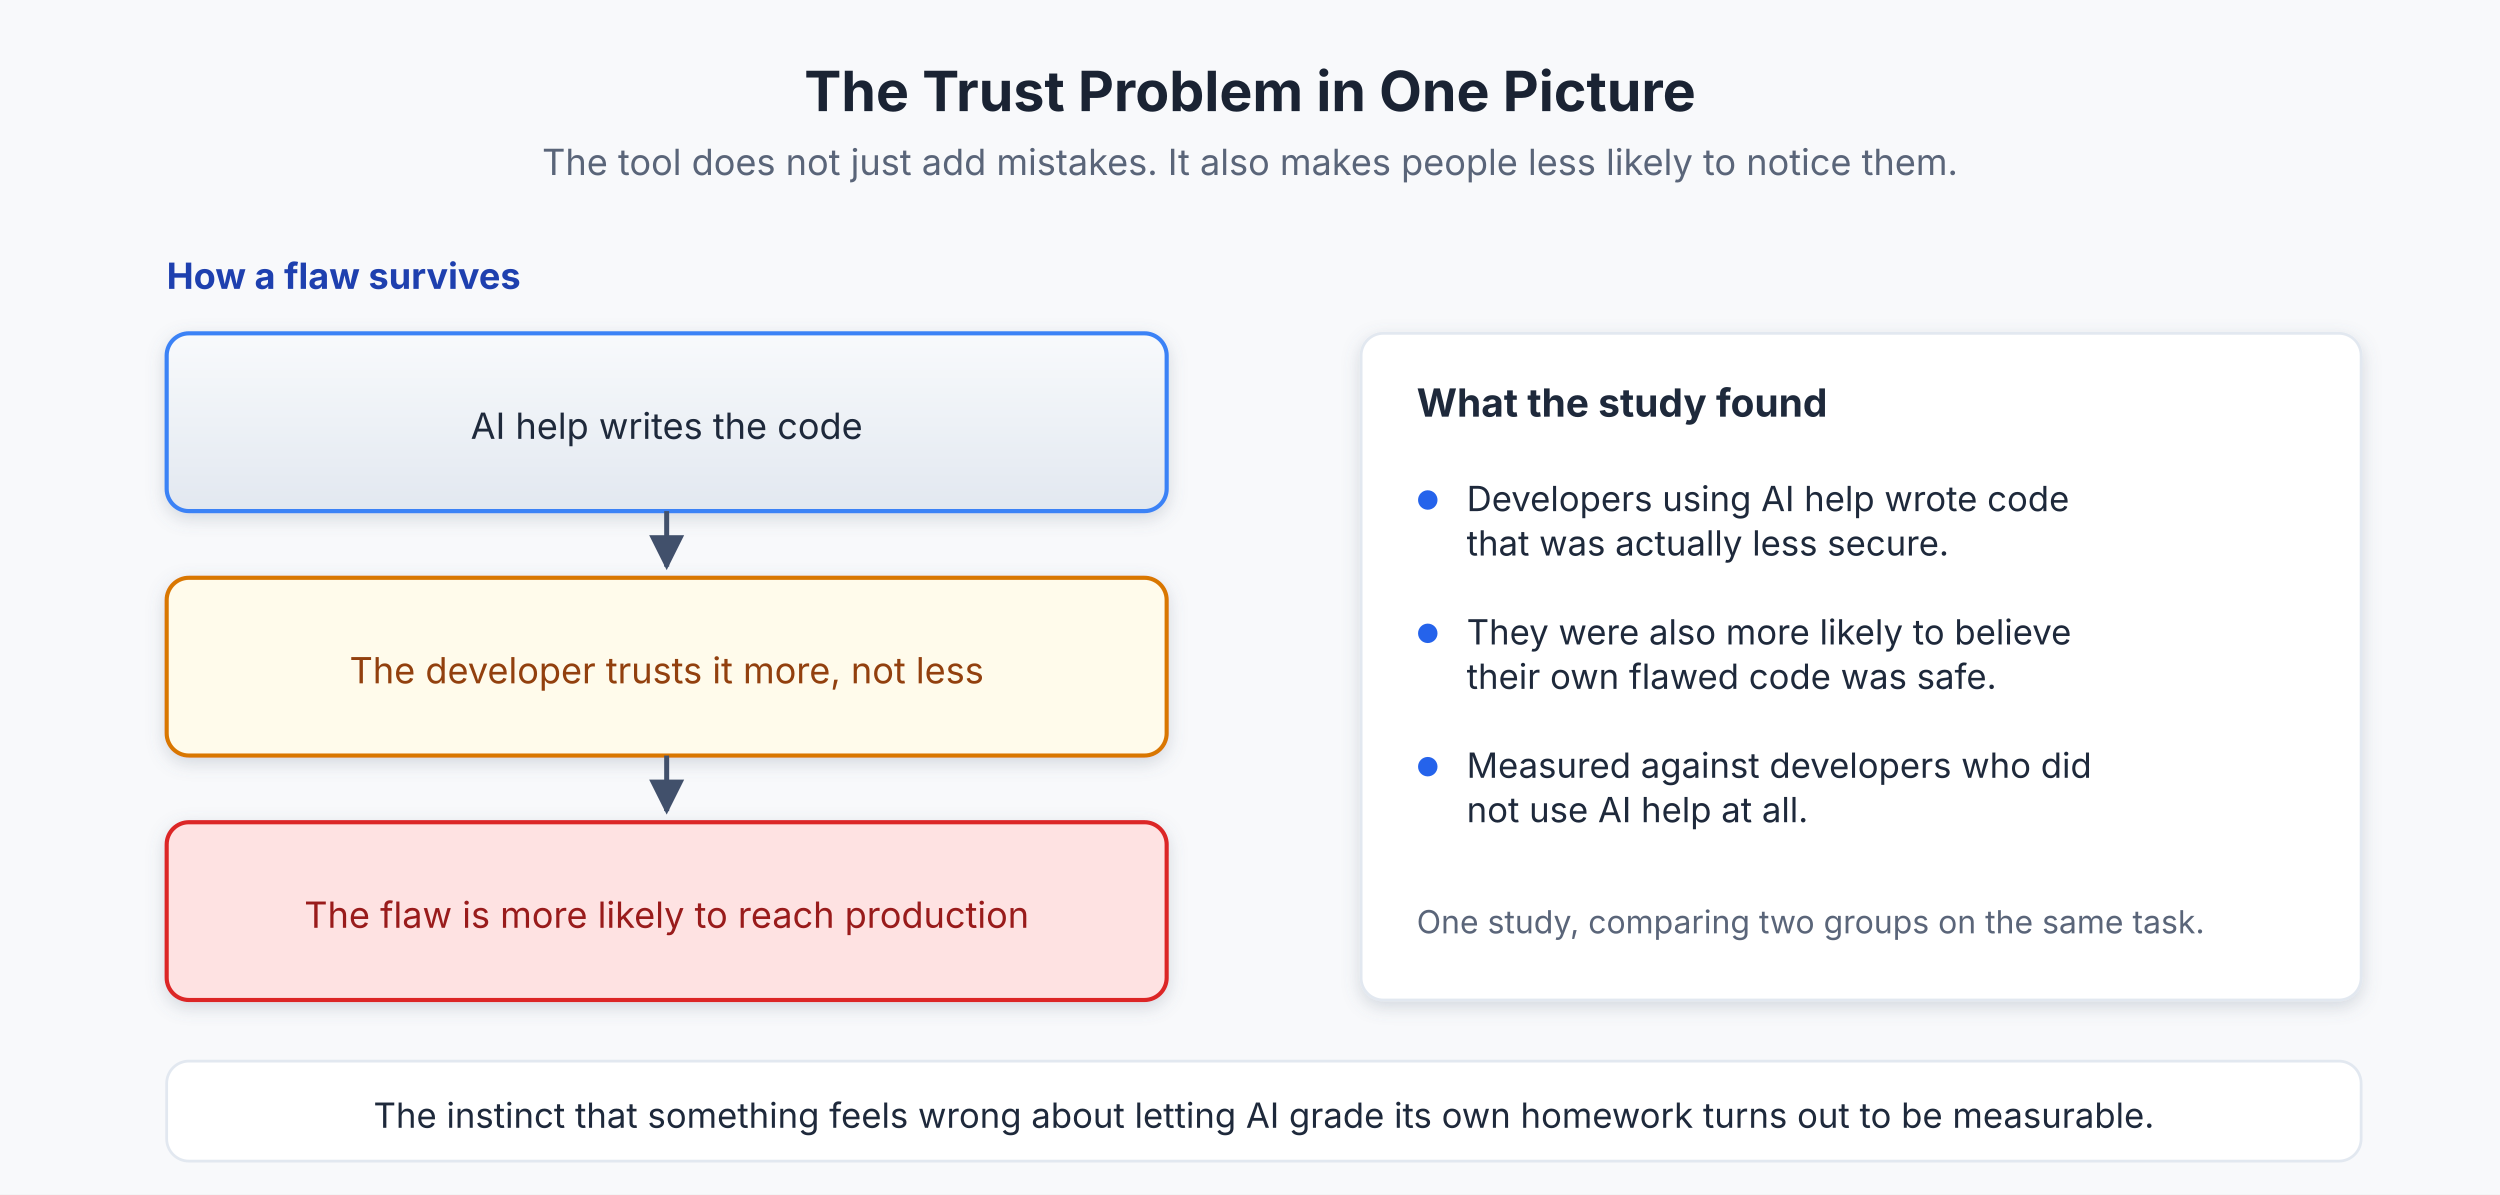
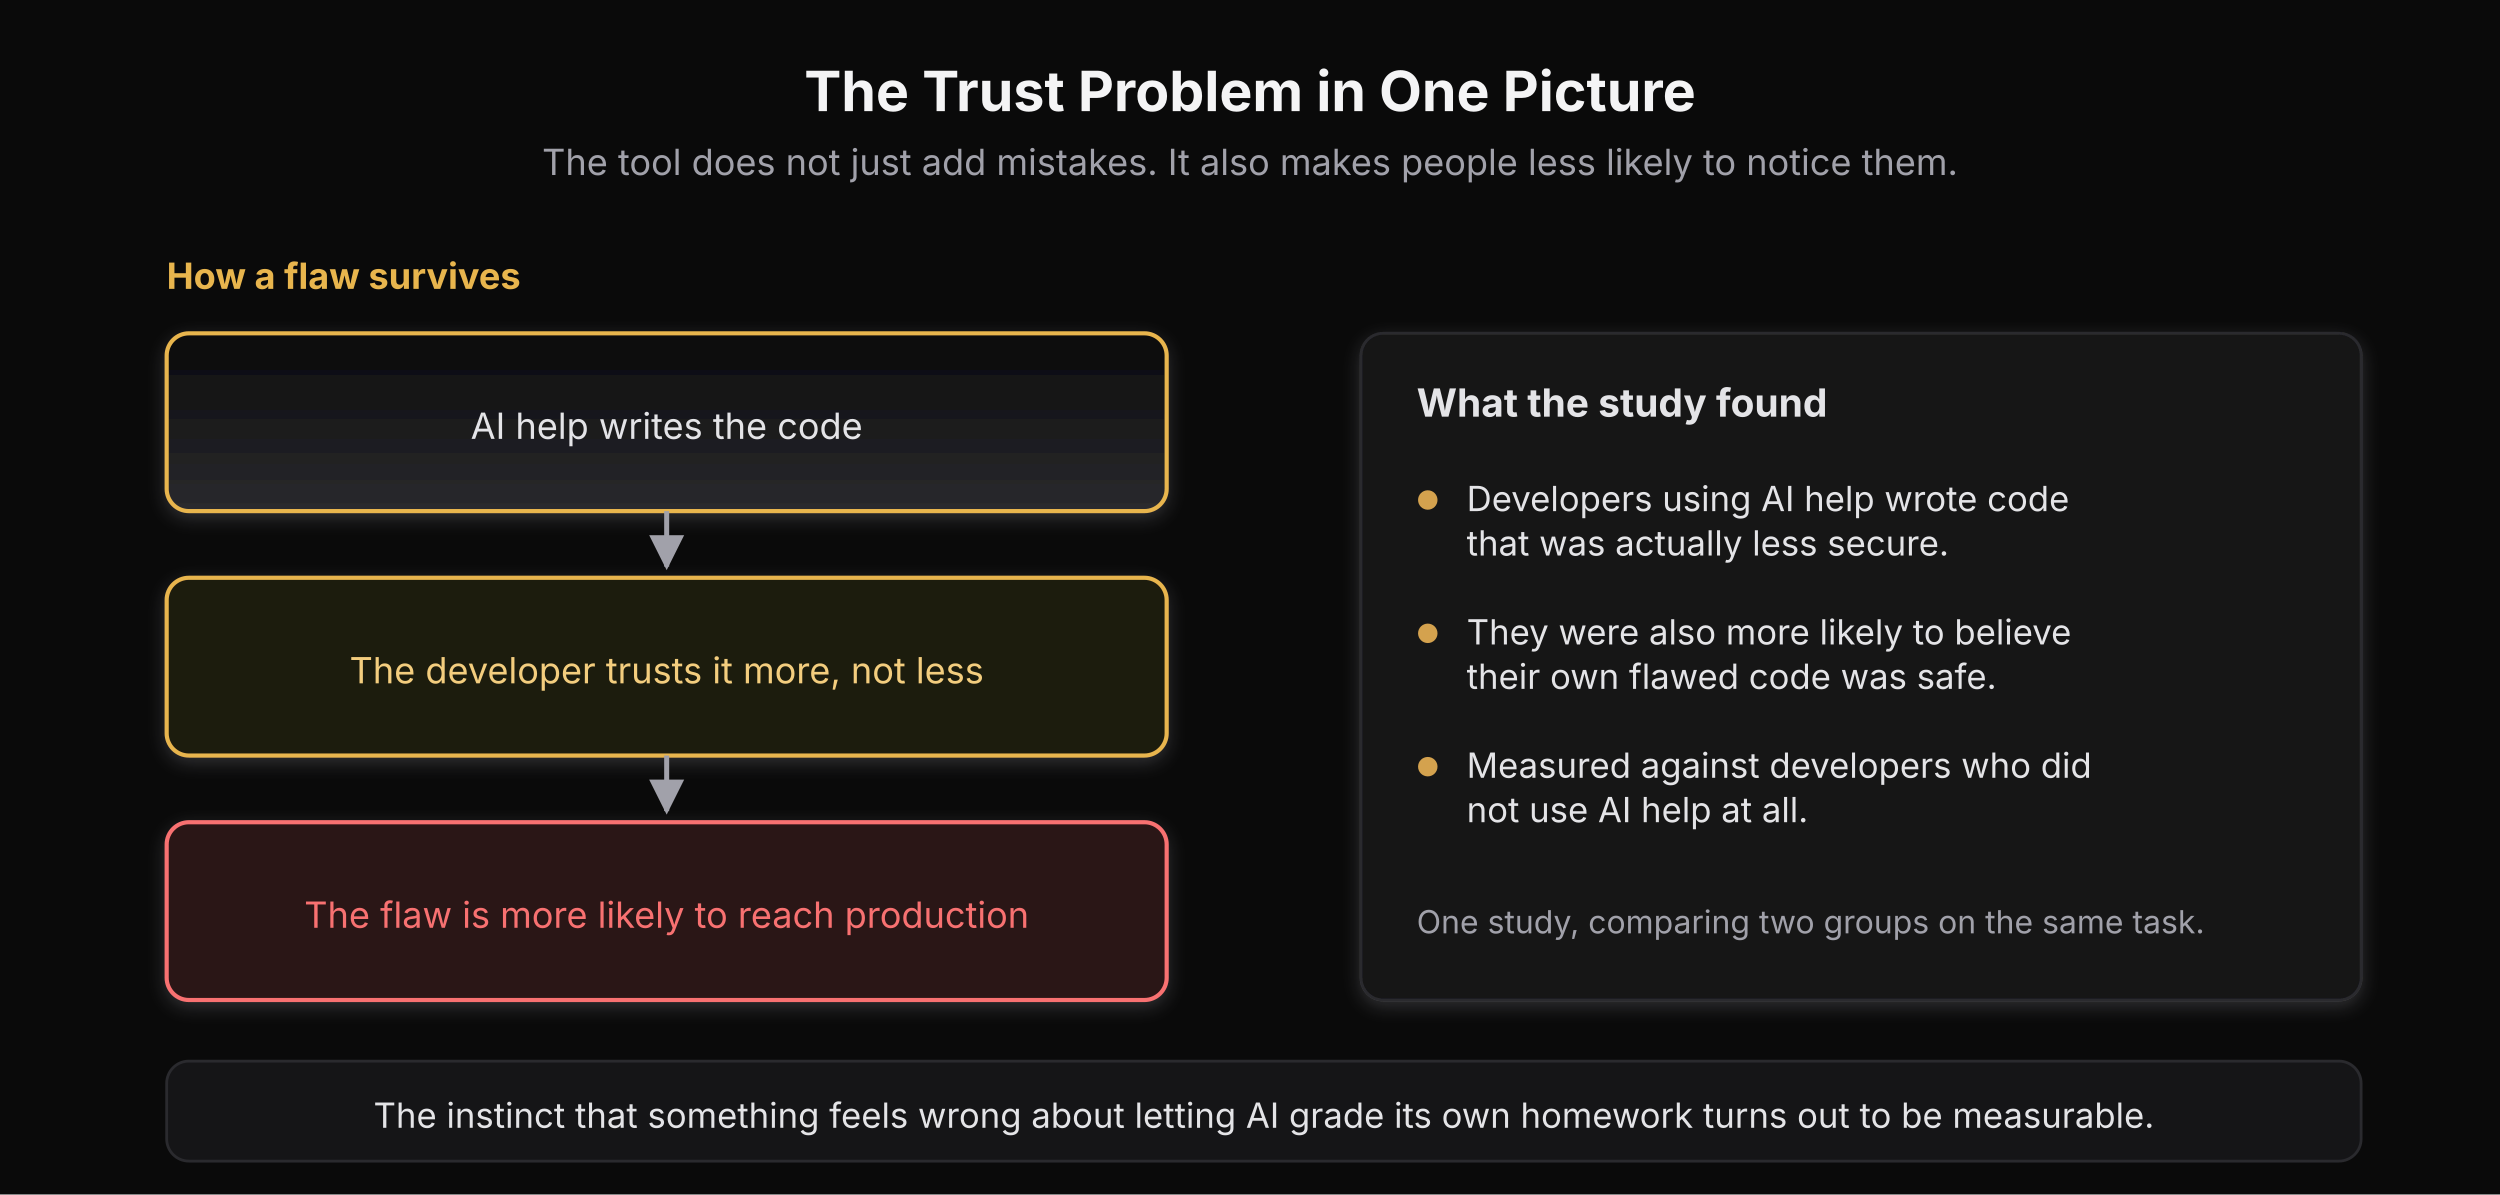
- <svg xmlns="http://www.w3.org/2000/svg" width="900" height="430" viewBox="0 0 900 430" font-family="Inter, system-ui, sans-serif">
+ <svg xmlns="http://www.w3.org/2000/svg" style="background:#0A0A0A" width="900" height="430" viewBox="0 0 900 430" font-family="Geist Variable, Space Grotesk, Inter, system-ui, sans-serif">
  <defs>
    <linearGradient id="boxGrad" x1="0%" y1="0%" x2="0%" y2="100%">
-       <stop offset="0%" style="stop-color:#f8fafc;stop-opacity:1" />
-       <stop offset="100%" style="stop-color:#e2e8f0;stop-opacity:1" />
+       <stop offset="0%" style="stop-color:#0A0A0A;stop-opacity:1" />
+       <stop offset="100%" style="stop-color:#2A2A2E;stop-opacity:1" />
    </linearGradient>
    <filter id="shadow" x="-20%" y="-20%" width="140%" height="140%">
-       <feDropShadow dx="0" dy="2" stdDeviation="3" flood-color="#64748b" flood-opacity="0.25" />
+       <feDropShadow dx="0" dy="2" stdDeviation="3" flood-color="#A1A1AA" flood-opacity="0.25" />
    </filter>
    <marker id="arrow" viewBox="0 0 10 10" refX="9" refY="5" markerWidth="7" markerHeight="7" orient="auto-start-reverse">
-       <path d="M0,0 L10,5 L0,10 z" fill="#41506B" />
+       <path d="M0,0 L10,5 L0,10 z" fill="#A1A1AA" />
    </marker>
  </defs>
-   <rect width="900" height="430" fill="#F8F9FB" />
-   <text x="450" y="40" text-anchor="middle" font-size="20" font-weight="700" fill="#1A2333">The Trust Problem in One Picture</text>
-   <text x="450" y="63" text-anchor="middle" font-size="13" fill="#5A6579">The tool does not just add mistakes. It also makes people less likely to notice them.</text>
-   <text x="60" y="104" font-size="13" font-weight="700" fill="#1E40AF">How a flaw survives</text>
-   <rect x="60" y="120" width="360" height="64" rx="8" fill="url(#boxGrad)" stroke="#3B82F6" stroke-width="1.5" filter="url(#shadow)" />
-   <text x="240" y="158" text-anchor="middle" font-size="13" fill="#1E293B">AI help writes the code</text>
-   <line x1="240" y1="184" x2="240" y2="204" stroke="#41506B" stroke-width="1.8" marker-end="url(#arrow)" />
-   <rect x="60" y="208" width="360" height="64" rx="8" fill="#FFFBEB" stroke="#D97706" stroke-width="1.5" filter="url(#shadow)" />
-   <text x="240" y="246" text-anchor="middle" font-size="13" fill="#92400E">The developer trusts it more, not less</text>
-   <line x1="240" y1="272" x2="240" y2="292" stroke="#41506B" stroke-width="1.8" marker-end="url(#arrow)" />
-   <rect x="60" y="296" width="360" height="64" rx="8" fill="#FEE2E2" stroke="#DC2626" stroke-width="1.5" filter="url(#shadow)" />
-   <text x="240" y="334" text-anchor="middle" font-size="13" fill="#991B1B">The flaw is more likely to reach production</text>
-   <rect x="490" y="120" width="360" height="240" rx="8" fill="#FFFFFF" stroke="#E2E8F0" stroke-width="1" filter="url(#shadow)" />
-   <text x="510" y="150" font-size="14" font-weight="700" fill="#1E293B">What the study found</text>
-   <circle cx="514" cy="180" r="3.5" fill="#2563EB" />
-   <text x="528" y="184" font-size="12.5" fill="#1E293B">Developers using AI help wrote code</text>
-   <text x="528" y="200" font-size="12.5" fill="#1E293B">that was actually less secure.</text>
-   <circle cx="514" cy="228" r="3.5" fill="#2563EB" />
-   <text x="528" y="232" font-size="12.5" fill="#1E293B">They were also more likely to believe</text>
-   <text x="528" y="248" font-size="12.5" fill="#1E293B">their own flawed code was safe.</text>
-   <circle cx="514" cy="276" r="3.5" fill="#2563EB" />
-   <text x="528" y="280" font-size="12.5" fill="#1E293B">Measured against developers who did</text>
-   <text x="528" y="296" font-size="12.5" fill="#1E293B">not use AI help at all.</text>
-   <text x="510" y="336" font-size="11.5" fill="#5A6579">One study, comparing two groups on the same task.</text>
-   <rect x="60" y="382" width="790" height="36" rx="8" fill="#FFFFFF" stroke="#E2E8F0" stroke-width="1" />
-   <text x="455" y="406" text-anchor="middle" font-size="12.5" fill="#1E293B">The instinct that something feels wrong about letting AI grade its own homework turns out to be measurable.</text>
+   <rect width="900" height="430" fill="#0A0A0A" />
+   <text x="450" y="40" text-anchor="middle" font-size="20" font-weight="700" fill="#F4F4F5">The Trust Problem in One Picture</text>
+   <text x="450" y="63" text-anchor="middle" font-size="13" fill="#A1A1AA">The tool does not just add mistakes. It also makes people less likely to notice them.</text>
+   <text x="60" y="104" font-size="13" font-weight="700" fill="#E8B54D">How a flaw survives</text>
+   <rect x="60" y="120" width="360" height="64" rx="8" fill="url(#boxGrad)" stroke="#E8B54D" stroke-width="1.5" filter="url(#shadow)" />
+   <text x="240" y="158" text-anchor="middle" font-size="13" fill="#E4E4E7">AI help writes the code</text>
+   <line x1="240" y1="184" x2="240" y2="204" stroke="#A1A1AA" stroke-width="1.8" marker-end="url(#arrow)" />
+   <rect x="60" y="208" width="360" height="64" rx="8" fill="#1F1B10" stroke="#E8B54D" stroke-width="1.5" filter="url(#shadow)" />
+   <text x="240" y="246" text-anchor="middle" font-size="13" fill="#F3CD7E">The developer trusts it more, not less</text>
+   <line x1="240" y1="272" x2="240" y2="292" stroke="#A1A1AA" stroke-width="1.8" marker-end="url(#arrow)" />
+   <rect x="60" y="296" width="360" height="64" rx="8" fill="#2A1416" stroke="#F87171" stroke-width="1.5" filter="url(#shadow)" />
+   <text x="240" y="334" text-anchor="middle" font-size="13" fill="#F87171">The flaw is more likely to reach production</text>
+   <rect x="490" y="120" width="360" height="240" rx="8" fill="#151517" stroke="#2A2A2E" stroke-width="1" filter="url(#shadow)" />
+   <text x="510" y="150" font-size="14" font-weight="700" fill="#E4E4E7">What the study found</text>
+   <circle cx="514" cy="180" r="3.5" fill="#D4A24E" />
+   <text x="528" y="184" font-size="12.5" fill="#E4E4E7">Developers using AI help wrote code</text>
+   <text x="528" y="200" font-size="12.5" fill="#E4E4E7">that was actually less secure.</text>
+   <circle cx="514" cy="228" r="3.5" fill="#D4A24E" />
+   <text x="528" y="232" font-size="12.5" fill="#E4E4E7">They were also more likely to believe</text>
+   <text x="528" y="248" font-size="12.5" fill="#E4E4E7">their own flawed code was safe.</text>
+   <circle cx="514" cy="276" r="3.5" fill="#D4A24E" />
+   <text x="528" y="280" font-size="12.5" fill="#E4E4E7">Measured against developers who did</text>
+   <text x="528" y="296" font-size="12.5" fill="#E4E4E7">not use AI help at all.</text>
+   <text x="510" y="336" font-size="11.5" fill="#A1A1AA">One study, comparing two groups on the same task.</text>
+   <rect x="60" y="382" width="790" height="36" rx="8" fill="#151517" stroke="#2A2A2E" stroke-width="1" />
+   <text x="455" y="406" text-anchor="middle" font-size="12.5" fill="#E4E4E7">The instinct that something feels wrong about letting AI grade its own homework turns out to be measurable.</text>
</svg>
